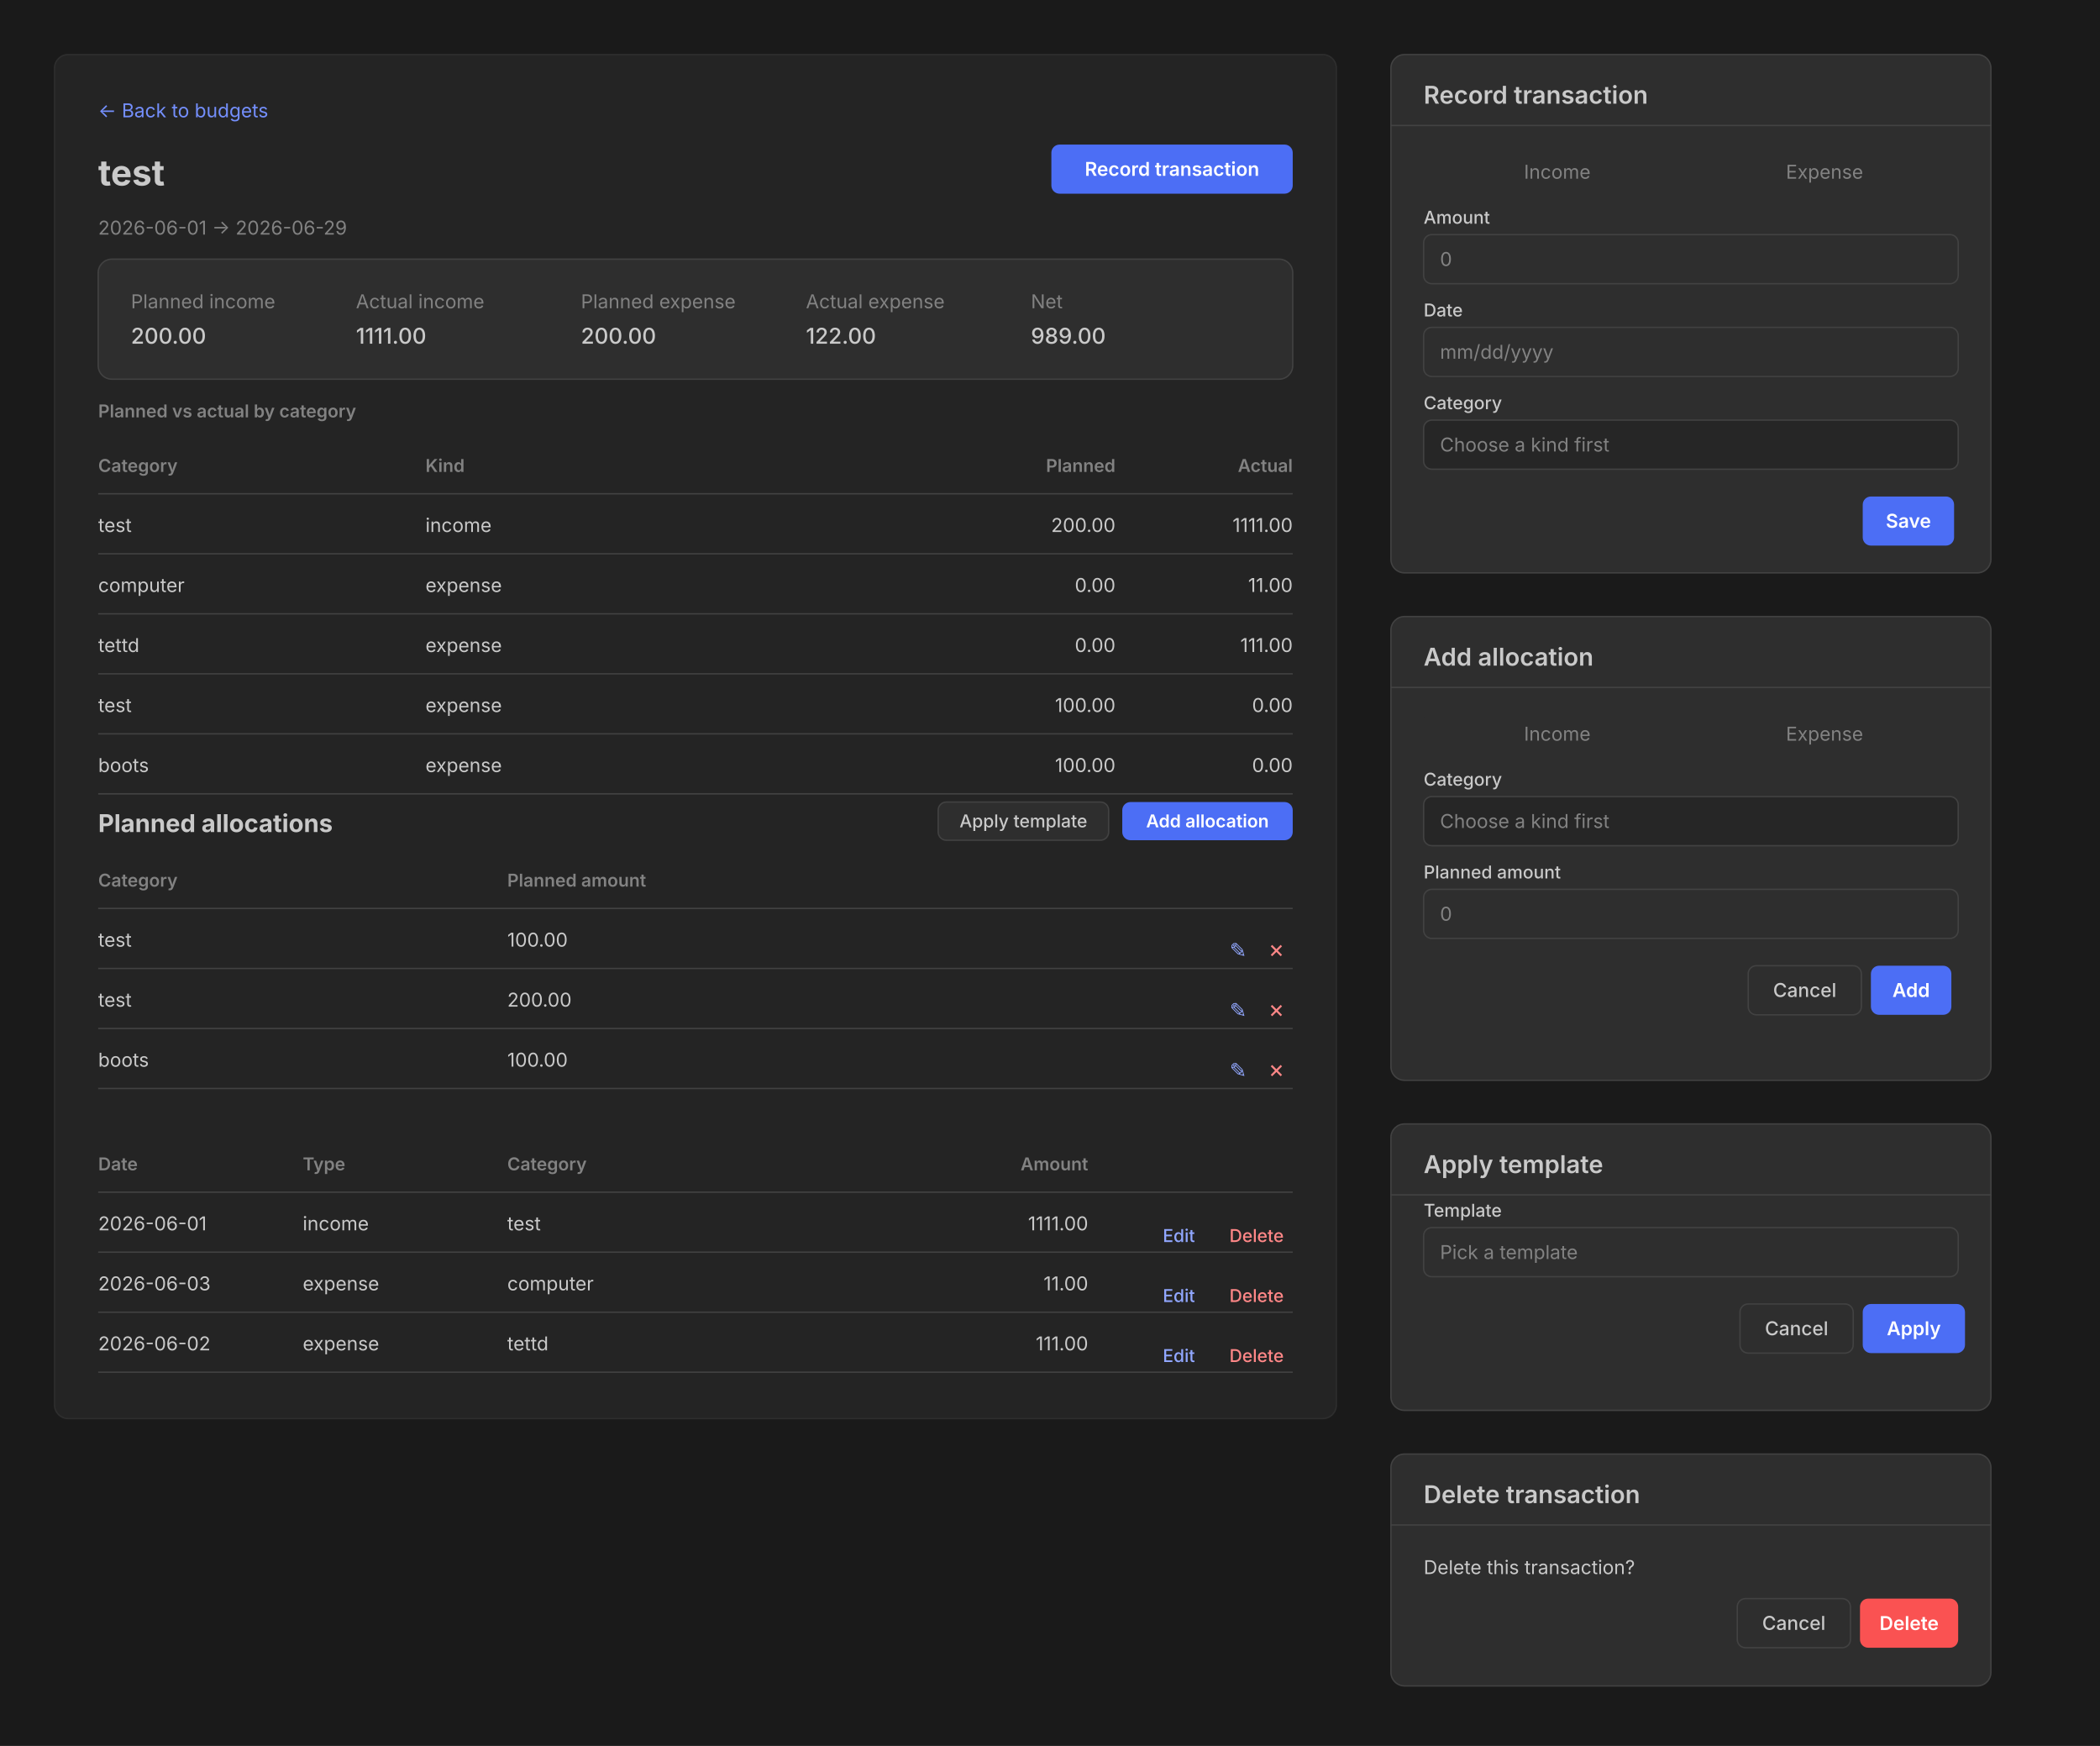
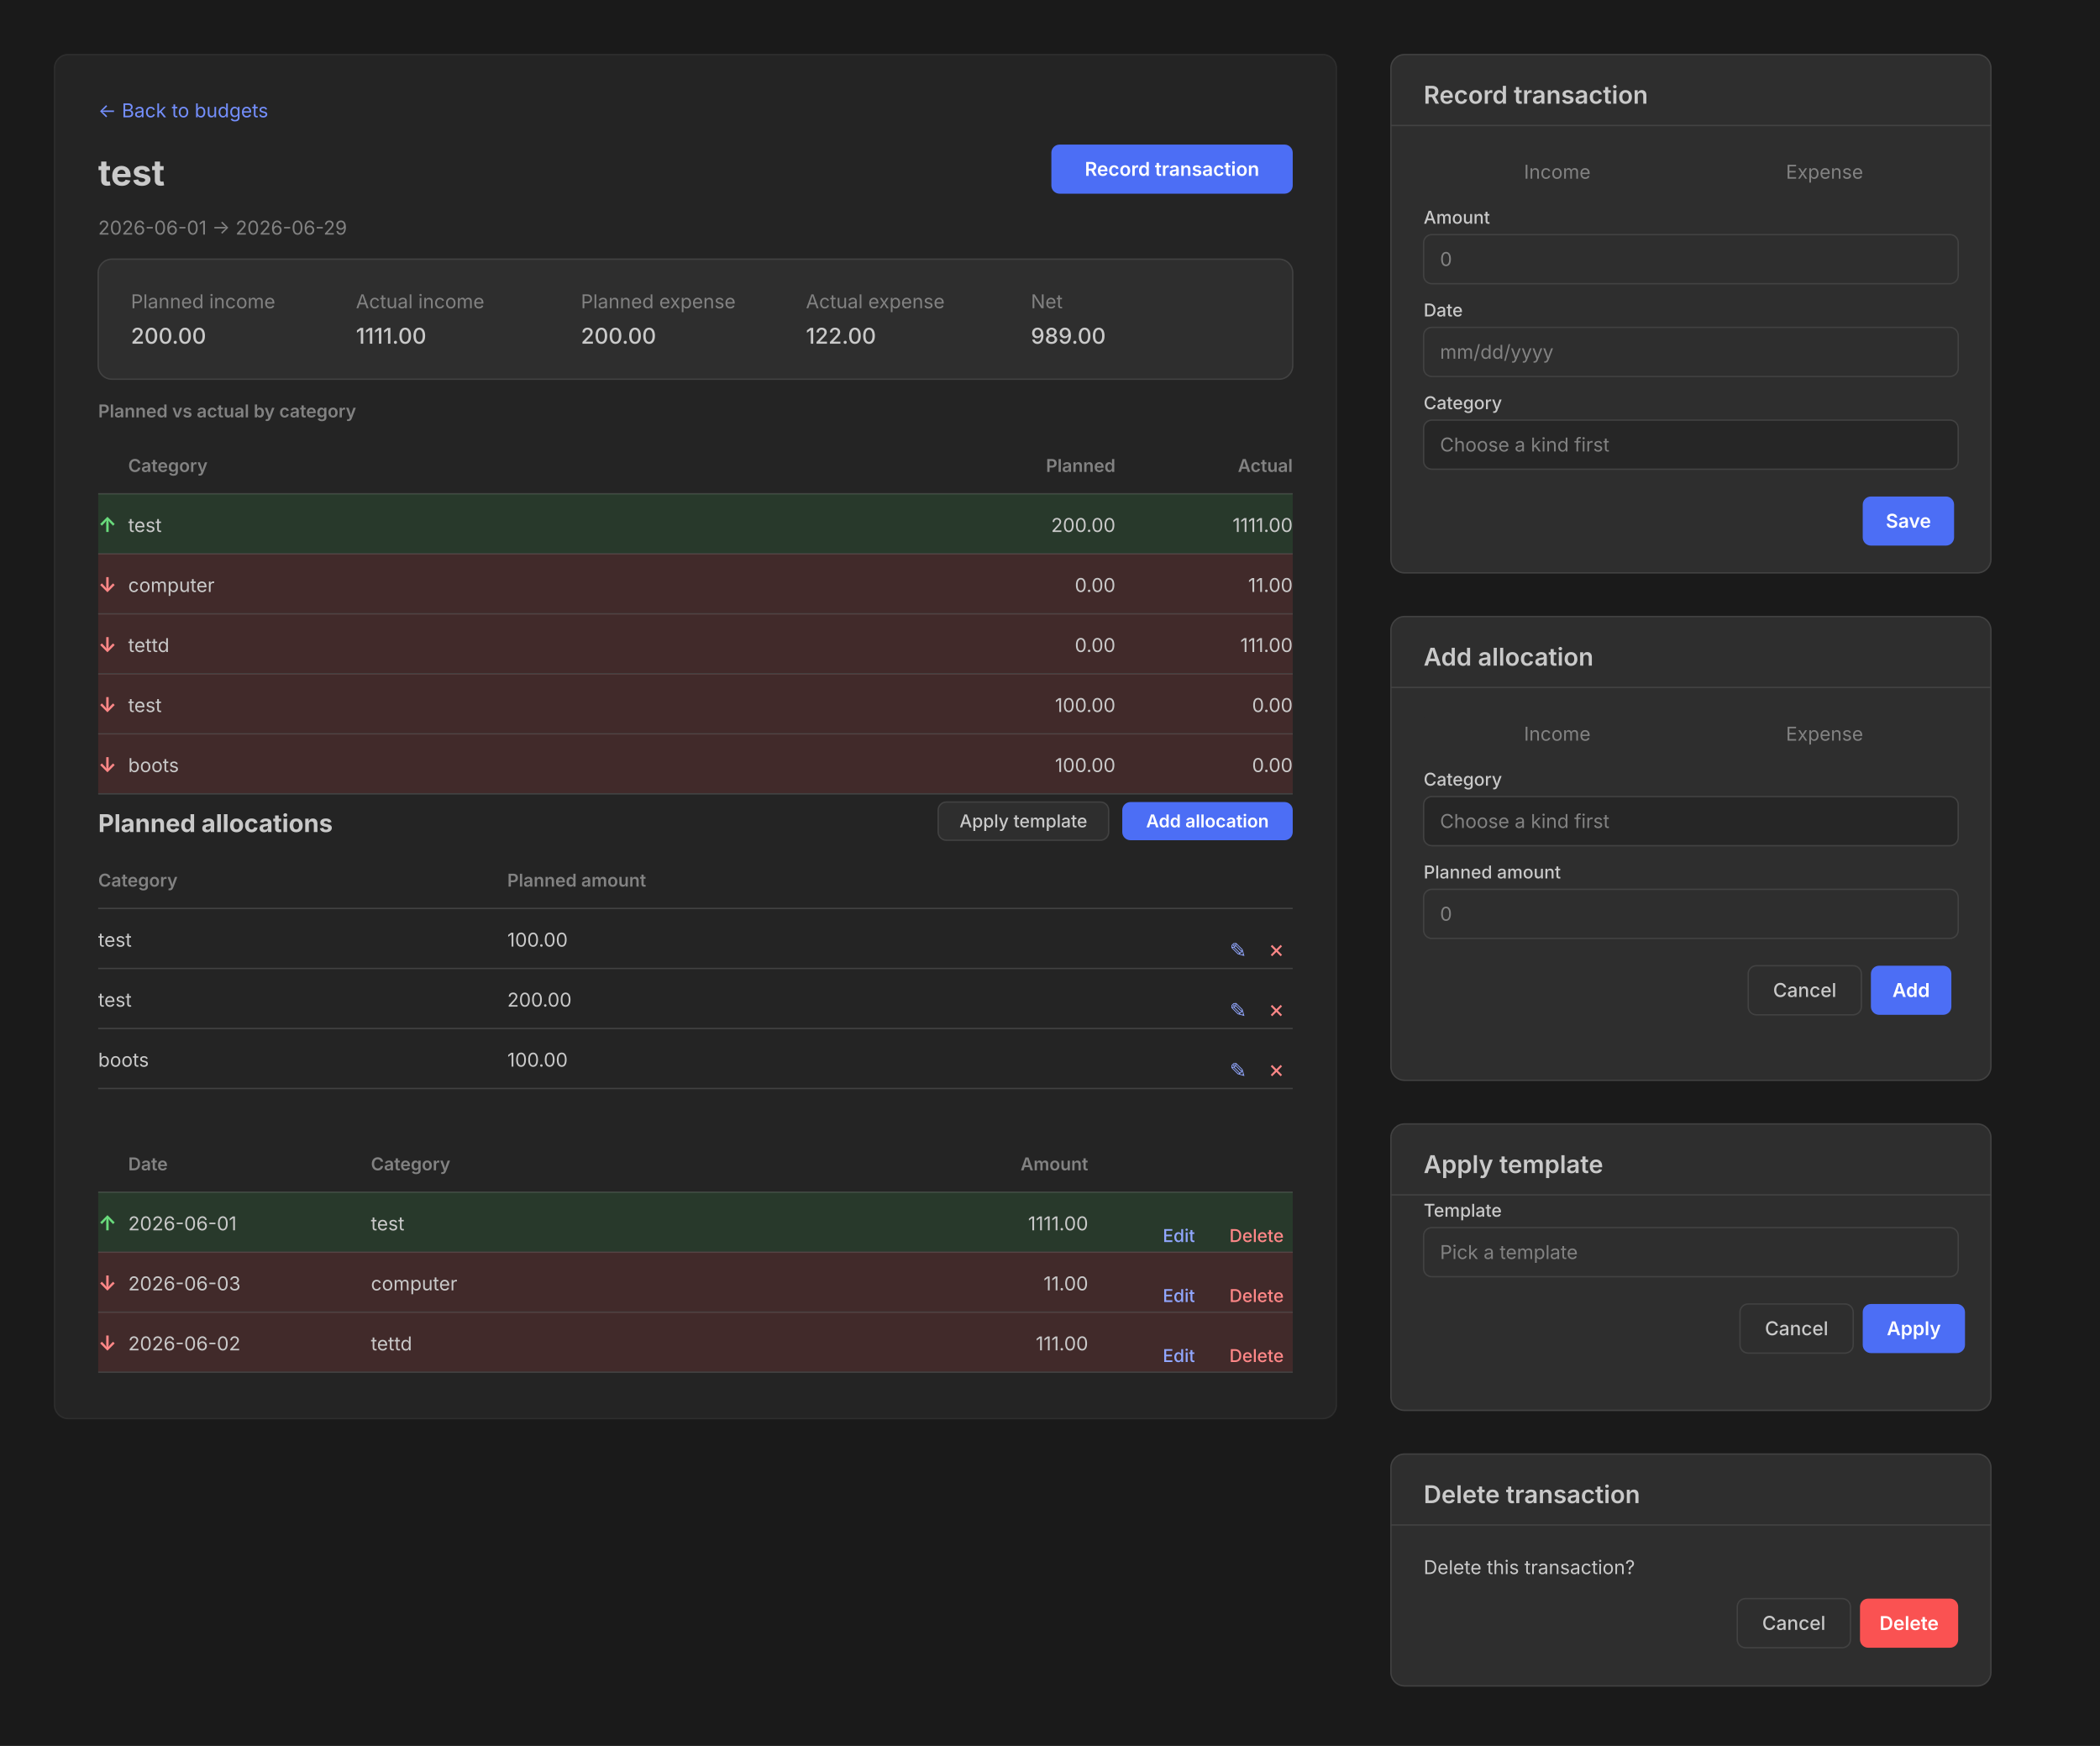
<svg xmlns="http://www.w3.org/2000/svg" width="1540" height="1280" viewBox="0 0 1540 1280" font-family="Inter, -apple-system, 'Segoe UI', Roboto, sans-serif">
  <g id="budget-details--dark">
    <rect x="0" y="0" width="1540" height="1280" rx="0" fill="#1a1a1a" />
    <g id="page--budget-detail">
      <rect x="40" y="40" width="940" height="1000" rx="10" fill="#242424" stroke="#2e2e2e" stroke-width="1" />
      <g id="back-link">
        <text x="72" y="86" font-family="Inter, -apple-system, 'Segoe UI', Roboto, sans-serif" font-size="14" font-weight="400" fill="#748ffc" text-anchor="start">← Back to budgets</text>
      </g>
      <g id="title-row">
        <text x="72" y="136" font-family="Inter, -apple-system, 'Segoe UI', Roboto, sans-serif" font-size="26" font-weight="700" fill="#C9C9C9" text-anchor="start">test</text>
        <rect x="771" y="106" width="177" height="36" rx="6" fill="#4c6ef5" />
        <text x="859.5" y="128.9" font-family="Inter, -apple-system, 'Segoe UI', Roboto, sans-serif" font-size="14" font-weight="600" fill="#ffffff" text-anchor="middle">Record transaction</text>
      </g>
      <g id="date-range">
        <text x="72" y="172" font-family="Inter, -apple-system, 'Segoe UI', Roboto, sans-serif" font-size="14" font-weight="400" fill="#828282" text-anchor="start">2026-06-01 → 2026-06-29</text>
      </g>
      <g id="budget-totals">
        <rect x="72" y="190" width="876" height="88" rx="10" fill="#2e2e2e" stroke="#424242" stroke-width="1" />
        <text x="96" y="226" font-family="Inter, -apple-system, 'Segoe UI', Roboto, sans-serif" font-size="14" font-weight="400" fill="#828282" text-anchor="start">Planned income</text>
        <text x="96" y="252" font-family="Inter, -apple-system, 'Segoe UI', Roboto, sans-serif" font-size="16" font-weight="500" fill="#C9C9C9" text-anchor="start">200.00</text>
        <text x="261" y="226" font-family="Inter, -apple-system, 'Segoe UI', Roboto, sans-serif" font-size="14" font-weight="400" fill="#828282" text-anchor="start">Actual income</text>
        <text x="261" y="252" font-family="Inter, -apple-system, 'Segoe UI', Roboto, sans-serif" font-size="16" font-weight="500" fill="#C9C9C9" text-anchor="start">1111.00</text>
        <text x="426" y="226" font-family="Inter, -apple-system, 'Segoe UI', Roboto, sans-serif" font-size="14" font-weight="400" fill="#828282" text-anchor="start">Planned expense</text>
        <text x="426" y="252" font-family="Inter, -apple-system, 'Segoe UI', Roboto, sans-serif" font-size="16" font-weight="500" fill="#C9C9C9" text-anchor="start">200.00</text>
        <text x="591" y="226" font-family="Inter, -apple-system, 'Segoe UI', Roboto, sans-serif" font-size="14" font-weight="400" fill="#828282" text-anchor="start">Actual expense</text>
        <text x="591" y="252" font-family="Inter, -apple-system, 'Segoe UI', Roboto, sans-serif" font-size="16" font-weight="500" fill="#C9C9C9" text-anchor="start">122.00</text>
        <text x="756" y="226" font-family="Inter, -apple-system, 'Segoe UI', Roboto, sans-serif" font-size="14" font-weight="400" fill="#828282" text-anchor="start">Net</text>
        <text x="756" y="252" font-family="Inter, -apple-system, 'Segoe UI', Roboto, sans-serif" font-size="16" font-weight="500" fill="#C9C9C9" text-anchor="start">989.00</text>
      </g>
      <g id="summary-table">
        <text x="72" y="306" font-family="Inter, -apple-system, 'Segoe UI', Roboto, sans-serif" font-size="13" font-weight="600" fill="#828282" text-anchor="start">Planned vs actual by category</text>
-         <text x="72" y="346" font-family="Inter, -apple-system, 'Segoe UI', Roboto, sans-serif" font-size="13" font-weight="600" fill="#828282" text-anchor="start">Category</text>
-         <text x="312" y="346" font-family="Inter, -apple-system, 'Segoe UI', Roboto, sans-serif" font-size="13" font-weight="600" fill="#828282" text-anchor="start">Kind</text>
+         <text x="94" y="346" font-family="Inter, -apple-system, 'Segoe UI', Roboto, sans-serif" font-size="13" font-weight="600" fill="#828282" text-anchor="start">Category</text>
        <text x="818" y="346" font-family="Inter, -apple-system, 'Segoe UI', Roboto, sans-serif" font-size="13" font-weight="600" fill="#828282" text-anchor="end">Planned</text>
        <text x="948" y="346" font-family="Inter, -apple-system, 'Segoe UI', Roboto, sans-serif" font-size="13" font-weight="600" fill="#828282" text-anchor="end">Actual</text>
        <line x1="72" y1="362" x2="948" y2="362" stroke="#424242" stroke-width="1" />
-         <text x="72" y="390" font-family="Inter, -apple-system, 'Segoe UI', Roboto, sans-serif" font-size="14" font-weight="400" fill="#C9C9C9" text-anchor="start">test</text>
-         <text x="312" y="390" font-family="Inter, -apple-system, 'Segoe UI', Roboto, sans-serif" font-size="14" font-weight="400" fill="#C9C9C9" text-anchor="start">income</text>
+         <rect x="72" y="362" width="876" height="44" rx="0" fill="#40c057" opacity="0.14" />
+         <text x="72" y="390" font-family="Inter, -apple-system, 'Segoe UI', Roboto, sans-serif" font-size="15" font-weight="700" fill="#69db7c" text-anchor="start">↑</text>
+         <text x="94" y="390" font-family="Inter, -apple-system, 'Segoe UI', Roboto, sans-serif" font-size="14" font-weight="400" fill="#C9C9C9" text-anchor="start">test</text>
        <text x="818" y="390" font-family="Inter, -apple-system, 'Segoe UI', Roboto, sans-serif" font-size="14" font-weight="400" fill="#C9C9C9" text-anchor="end">200.00</text>
        <text x="948" y="390" font-family="Inter, -apple-system, 'Segoe UI', Roboto, sans-serif" font-size="14" font-weight="400" fill="#C9C9C9" text-anchor="end">1111.00</text>
        <line x1="72" y1="406" x2="948" y2="406" stroke="#424242" stroke-width="1" />
-         <text x="72" y="434" font-family="Inter, -apple-system, 'Segoe UI', Roboto, sans-serif" font-size="14" font-weight="400" fill="#C9C9C9" text-anchor="start">computer</text>
-         <text x="312" y="434" font-family="Inter, -apple-system, 'Segoe UI', Roboto, sans-serif" font-size="14" font-weight="400" fill="#C9C9C9" text-anchor="start">expense</text>
+         <rect x="72" y="406" width="876" height="44" rx="0" fill="#fa5252" opacity="0.14" />
+         <text x="72" y="434" font-family="Inter, -apple-system, 'Segoe UI', Roboto, sans-serif" font-size="15" font-weight="700" fill="#ff8787" text-anchor="start">↓</text>
+         <text x="94" y="434" font-family="Inter, -apple-system, 'Segoe UI', Roboto, sans-serif" font-size="14" font-weight="400" fill="#C9C9C9" text-anchor="start">computer</text>
        <text x="818" y="434" font-family="Inter, -apple-system, 'Segoe UI', Roboto, sans-serif" font-size="14" font-weight="400" fill="#C9C9C9" text-anchor="end">0.00</text>
        <text x="948" y="434" font-family="Inter, -apple-system, 'Segoe UI', Roboto, sans-serif" font-size="14" font-weight="400" fill="#C9C9C9" text-anchor="end">11.00</text>
        <line x1="72" y1="450" x2="948" y2="450" stroke="#424242" stroke-width="1" />
-         <text x="72" y="478" font-family="Inter, -apple-system, 'Segoe UI', Roboto, sans-serif" font-size="14" font-weight="400" fill="#C9C9C9" text-anchor="start">tettd</text>
-         <text x="312" y="478" font-family="Inter, -apple-system, 'Segoe UI', Roboto, sans-serif" font-size="14" font-weight="400" fill="#C9C9C9" text-anchor="start">expense</text>
+         <rect x="72" y="450" width="876" height="44" rx="0" fill="#fa5252" opacity="0.14" />
+         <text x="72" y="478" font-family="Inter, -apple-system, 'Segoe UI', Roboto, sans-serif" font-size="15" font-weight="700" fill="#ff8787" text-anchor="start">↓</text>
+         <text x="94" y="478" font-family="Inter, -apple-system, 'Segoe UI', Roboto, sans-serif" font-size="14" font-weight="400" fill="#C9C9C9" text-anchor="start">tettd</text>
        <text x="818" y="478" font-family="Inter, -apple-system, 'Segoe UI', Roboto, sans-serif" font-size="14" font-weight="400" fill="#C9C9C9" text-anchor="end">0.00</text>
        <text x="948" y="478" font-family="Inter, -apple-system, 'Segoe UI', Roboto, sans-serif" font-size="14" font-weight="400" fill="#C9C9C9" text-anchor="end">111.00</text>
        <line x1="72" y1="494" x2="948" y2="494" stroke="#424242" stroke-width="1" />
-         <text x="72" y="522" font-family="Inter, -apple-system, 'Segoe UI', Roboto, sans-serif" font-size="14" font-weight="400" fill="#C9C9C9" text-anchor="start">test</text>
-         <text x="312" y="522" font-family="Inter, -apple-system, 'Segoe UI', Roboto, sans-serif" font-size="14" font-weight="400" fill="#C9C9C9" text-anchor="start">expense</text>
+         <rect x="72" y="494" width="876" height="44" rx="0" fill="#fa5252" opacity="0.14" />
+         <text x="72" y="522" font-family="Inter, -apple-system, 'Segoe UI', Roboto, sans-serif" font-size="15" font-weight="700" fill="#ff8787" text-anchor="start">↓</text>
+         <text x="94" y="522" font-family="Inter, -apple-system, 'Segoe UI', Roboto, sans-serif" font-size="14" font-weight="400" fill="#C9C9C9" text-anchor="start">test</text>
        <text x="818" y="522" font-family="Inter, -apple-system, 'Segoe UI', Roboto, sans-serif" font-size="14" font-weight="400" fill="#C9C9C9" text-anchor="end">100.00</text>
        <text x="948" y="522" font-family="Inter, -apple-system, 'Segoe UI', Roboto, sans-serif" font-size="14" font-weight="400" fill="#C9C9C9" text-anchor="end">0.00</text>
        <line x1="72" y1="538" x2="948" y2="538" stroke="#424242" stroke-width="1" />
-         <text x="72" y="566" font-family="Inter, -apple-system, 'Segoe UI', Roboto, sans-serif" font-size="14" font-weight="400" fill="#C9C9C9" text-anchor="start">boots</text>
-         <text x="312" y="566" font-family="Inter, -apple-system, 'Segoe UI', Roboto, sans-serif" font-size="14" font-weight="400" fill="#C9C9C9" text-anchor="start">expense</text>
+         <rect x="72" y="538" width="876" height="44" rx="0" fill="#fa5252" opacity="0.14" />
+         <text x="72" y="566" font-family="Inter, -apple-system, 'Segoe UI', Roboto, sans-serif" font-size="15" font-weight="700" fill="#ff8787" text-anchor="start">↓</text>
+         <text x="94" y="566" font-family="Inter, -apple-system, 'Segoe UI', Roboto, sans-serif" font-size="14" font-weight="400" fill="#C9C9C9" text-anchor="start">boots</text>
        <text x="818" y="566" font-family="Inter, -apple-system, 'Segoe UI', Roboto, sans-serif" font-size="14" font-weight="400" fill="#C9C9C9" text-anchor="end">100.00</text>
        <text x="948" y="566" font-family="Inter, -apple-system, 'Segoe UI', Roboto, sans-serif" font-size="14" font-weight="400" fill="#C9C9C9" text-anchor="end">0.00</text>
        <line x1="72" y1="582" x2="948" y2="582" stroke="#424242" stroke-width="1" />
      </g>
      <g id="allocation-panel">
        <text x="72" y="610" font-family="Inter, -apple-system, 'Segoe UI', Roboto, sans-serif" font-size="18" font-weight="700" fill="#C9C9C9" text-anchor="start">Planned allocations</text>
        <rect x="823" y="588" width="125" height="28" rx="6" fill="#4c6ef5" />
        <text x="885.5" y="606.55" font-family="Inter, -apple-system, 'Segoe UI', Roboto, sans-serif" font-size="13" font-weight="600" fill="#ffffff" text-anchor="middle">Add allocation</text>
        <rect x="688" y="588" width="125" height="28" rx="6" fill="#2e2e2e" stroke="#424242" stroke-width="1" />
        <text x="750.5" y="606.55" font-family="Inter, -apple-system, 'Segoe UI', Roboto, sans-serif" font-size="13" font-weight="500" fill="#C9C9C9" text-anchor="middle">Apply template</text>
        <text x="72" y="650" font-family="Inter, -apple-system, 'Segoe UI', Roboto, sans-serif" font-size="13" font-weight="600" fill="#828282" text-anchor="start">Category</text>
        <text x="372" y="650" font-family="Inter, -apple-system, 'Segoe UI', Roboto, sans-serif" font-size="13" font-weight="600" fill="#828282" text-anchor="start">Planned amount</text>
        <line x1="72" y1="666" x2="948" y2="666" stroke="#424242" stroke-width="1" />
        <text x="72" y="694" font-family="Inter, -apple-system, 'Segoe UI', Roboto, sans-serif" font-size="14" font-weight="400" fill="#C9C9C9" text-anchor="start">test</text>
        <text x="372" y="694" font-family="Inter, -apple-system, 'Segoe UI', Roboto, sans-serif" font-size="14" font-weight="400" fill="#C9C9C9" text-anchor="start">100.00</text>
        <text x="936" y="702" font-family="Inter, -apple-system, 'Segoe UI', Roboto, sans-serif" font-size="18" font-weight="400" fill="#ff8787" text-anchor="middle">×</text>
        <text x="908" y="702" font-family="Inter, -apple-system, 'Segoe UI', Roboto, sans-serif" font-size="15" font-weight="400" fill="#91a7ff" text-anchor="middle">✎</text>
        <line x1="72" y1="710" x2="948" y2="710" stroke="#424242" stroke-width="1" />
        <text x="72" y="738" font-family="Inter, -apple-system, 'Segoe UI', Roboto, sans-serif" font-size="14" font-weight="400" fill="#C9C9C9" text-anchor="start">test</text>
        <text x="372" y="738" font-family="Inter, -apple-system, 'Segoe UI', Roboto, sans-serif" font-size="14" font-weight="400" fill="#C9C9C9" text-anchor="start">200.00</text>
        <text x="936" y="746" font-family="Inter, -apple-system, 'Segoe UI', Roboto, sans-serif" font-size="18" font-weight="400" fill="#ff8787" text-anchor="middle">×</text>
        <text x="908" y="746" font-family="Inter, -apple-system, 'Segoe UI', Roboto, sans-serif" font-size="15" font-weight="400" fill="#91a7ff" text-anchor="middle">✎</text>
        <line x1="72" y1="754" x2="948" y2="754" stroke="#424242" stroke-width="1" />
        <text x="72" y="782" font-family="Inter, -apple-system, 'Segoe UI', Roboto, sans-serif" font-size="14" font-weight="400" fill="#C9C9C9" text-anchor="start">boots</text>
        <text x="372" y="782" font-family="Inter, -apple-system, 'Segoe UI', Roboto, sans-serif" font-size="14" font-weight="400" fill="#C9C9C9" text-anchor="start">100.00</text>
        <text x="936" y="790" font-family="Inter, -apple-system, 'Segoe UI', Roboto, sans-serif" font-size="18" font-weight="400" fill="#ff8787" text-anchor="middle">×</text>
        <text x="908" y="790" font-family="Inter, -apple-system, 'Segoe UI', Roboto, sans-serif" font-size="15" font-weight="400" fill="#91a7ff" text-anchor="middle">✎</text>
        <line x1="72" y1="798" x2="948" y2="798" stroke="#424242" stroke-width="1" />
      </g>
      <g id="transactions-table">
-         <text x="72" y="858" font-family="Inter, -apple-system, 'Segoe UI', Roboto, sans-serif" font-size="13" font-weight="600" fill="#828282" text-anchor="start">Date</text>
-         <text x="222" y="858" font-family="Inter, -apple-system, 'Segoe UI', Roboto, sans-serif" font-size="13" font-weight="600" fill="#828282" text-anchor="start">Type</text>
-         <text x="372" y="858" font-family="Inter, -apple-system, 'Segoe UI', Roboto, sans-serif" font-size="13" font-weight="600" fill="#828282" text-anchor="start">Category</text>
+         <text x="94" y="858" font-family="Inter, -apple-system, 'Segoe UI', Roboto, sans-serif" font-size="13" font-weight="600" fill="#828282" text-anchor="start">Date</text>
+         <text x="272" y="858" font-family="Inter, -apple-system, 'Segoe UI', Roboto, sans-serif" font-size="13" font-weight="600" fill="#828282" text-anchor="start">Category</text>
        <text x="798" y="858" font-family="Inter, -apple-system, 'Segoe UI', Roboto, sans-serif" font-size="13" font-weight="600" fill="#828282" text-anchor="end">Amount</text>
        <line x1="72" y1="874" x2="948" y2="874" stroke="#424242" stroke-width="1" />
-         <text x="72" y="902" font-family="Inter, -apple-system, 'Segoe UI', Roboto, sans-serif" font-size="14" font-weight="400" fill="#C9C9C9" text-anchor="start">2026-06-01</text>
-         <text x="222" y="902" font-family="Inter, -apple-system, 'Segoe UI', Roboto, sans-serif" font-size="14" font-weight="400" fill="#C9C9C9" text-anchor="start">income</text>
-         <text x="372" y="902" font-family="Inter, -apple-system, 'Segoe UI', Roboto, sans-serif" font-size="14" font-weight="400" fill="#C9C9C9" text-anchor="start">test</text>
+         <rect x="72" y="874" width="876" height="44" rx="0" fill="#40c057" opacity="0.14" />
+         <text x="72" y="902" font-family="Inter, -apple-system, 'Segoe UI', Roboto, sans-serif" font-size="15" font-weight="700" fill="#69db7c" text-anchor="start">↑</text>
+         <text x="94" y="902" font-family="Inter, -apple-system, 'Segoe UI', Roboto, sans-serif" font-size="14" font-weight="400" fill="#C9C9C9" text-anchor="start">2026-06-01</text>
+         <text x="272" y="902" font-family="Inter, -apple-system, 'Segoe UI', Roboto, sans-serif" font-size="14" font-weight="400" fill="#C9C9C9" text-anchor="start">test</text>
        <text x="798" y="902" font-family="Inter, -apple-system, 'Segoe UI', Roboto, sans-serif" font-size="14" font-weight="400" fill="#C9C9C9" text-anchor="end">1111.00</text>
        <text x="921.5" y="910.55" font-family="Inter, -apple-system, 'Segoe UI', Roboto, sans-serif" font-size="13" font-weight="500" fill="#ff8787" text-anchor="middle">Delete</text>
        <text x="864.5" y="910.55" font-family="Inter, -apple-system, 'Segoe UI', Roboto, sans-serif" font-size="13" font-weight="500" fill="#91a7ff" text-anchor="middle">Edit</text>
        <line x1="72" y1="918" x2="948" y2="918" stroke="#424242" stroke-width="1" />
-         <text x="72" y="946" font-family="Inter, -apple-system, 'Segoe UI', Roboto, sans-serif" font-size="14" font-weight="400" fill="#C9C9C9" text-anchor="start">2026-06-03</text>
-         <text x="222" y="946" font-family="Inter, -apple-system, 'Segoe UI', Roboto, sans-serif" font-size="14" font-weight="400" fill="#C9C9C9" text-anchor="start">expense</text>
-         <text x="372" y="946" font-family="Inter, -apple-system, 'Segoe UI', Roboto, sans-serif" font-size="14" font-weight="400" fill="#C9C9C9" text-anchor="start">computer</text>
+         <rect x="72" y="918" width="876" height="44" rx="0" fill="#fa5252" opacity="0.14" />
+         <text x="72" y="946" font-family="Inter, -apple-system, 'Segoe UI', Roboto, sans-serif" font-size="15" font-weight="700" fill="#ff8787" text-anchor="start">↓</text>
+         <text x="94" y="946" font-family="Inter, -apple-system, 'Segoe UI', Roboto, sans-serif" font-size="14" font-weight="400" fill="#C9C9C9" text-anchor="start">2026-06-03</text>
+         <text x="272" y="946" font-family="Inter, -apple-system, 'Segoe UI', Roboto, sans-serif" font-size="14" font-weight="400" fill="#C9C9C9" text-anchor="start">computer</text>
        <text x="798" y="946" font-family="Inter, -apple-system, 'Segoe UI', Roboto, sans-serif" font-size="14" font-weight="400" fill="#C9C9C9" text-anchor="end">11.00</text>
        <text x="921.5" y="954.55" font-family="Inter, -apple-system, 'Segoe UI', Roboto, sans-serif" font-size="13" font-weight="500" fill="#ff8787" text-anchor="middle">Delete</text>
        <text x="864.5" y="954.55" font-family="Inter, -apple-system, 'Segoe UI', Roboto, sans-serif" font-size="13" font-weight="500" fill="#91a7ff" text-anchor="middle">Edit</text>
        <line x1="72" y1="962" x2="948" y2="962" stroke="#424242" stroke-width="1" />
-         <text x="72" y="990" font-family="Inter, -apple-system, 'Segoe UI', Roboto, sans-serif" font-size="14" font-weight="400" fill="#C9C9C9" text-anchor="start">2026-06-02</text>
-         <text x="222" y="990" font-family="Inter, -apple-system, 'Segoe UI', Roboto, sans-serif" font-size="14" font-weight="400" fill="#C9C9C9" text-anchor="start">expense</text>
-         <text x="372" y="990" font-family="Inter, -apple-system, 'Segoe UI', Roboto, sans-serif" font-size="14" font-weight="400" fill="#C9C9C9" text-anchor="start">tettd</text>
+         <rect x="72" y="962" width="876" height="44" rx="0" fill="#fa5252" opacity="0.14" />
+         <text x="72" y="990" font-family="Inter, -apple-system, 'Segoe UI', Roboto, sans-serif" font-size="15" font-weight="700" fill="#ff8787" text-anchor="start">↓</text>
+         <text x="94" y="990" font-family="Inter, -apple-system, 'Segoe UI', Roboto, sans-serif" font-size="14" font-weight="400" fill="#C9C9C9" text-anchor="start">2026-06-02</text>
+         <text x="272" y="990" font-family="Inter, -apple-system, 'Segoe UI', Roboto, sans-serif" font-size="14" font-weight="400" fill="#C9C9C9" text-anchor="start">tettd</text>
        <text x="798" y="990" font-family="Inter, -apple-system, 'Segoe UI', Roboto, sans-serif" font-size="14" font-weight="400" fill="#C9C9C9" text-anchor="end">111.00</text>
        <text x="921.5" y="998.55" font-family="Inter, -apple-system, 'Segoe UI', Roboto, sans-serif" font-size="13" font-weight="500" fill="#ff8787" text-anchor="middle">Delete</text>
        <text x="864.5" y="998.55" font-family="Inter, -apple-system, 'Segoe UI', Roboto, sans-serif" font-size="13" font-weight="500" fill="#91a7ff" text-anchor="middle">Edit</text>
        <line x1="72" y1="1006" x2="948" y2="1006" stroke="#424242" stroke-width="1" />
      </g>
    </g>
    <g id="modal--record-transaction">
      <rect x="1020" y="40" width="440" height="380" rx="10" fill="#2e2e2e" stroke="#424242" stroke-width="1" />
      <text x="1044" y="76" font-family="Inter, -apple-system, 'Segoe UI', Roboto, sans-serif" font-size="18" font-weight="600" fill="#C9C9C9" text-anchor="start">Record transaction</text>
      <line x1="1020" y1="92" x2="1460" y2="92" stroke="#424242" stroke-width="1" />
      <rect x="1044" y="108" width="392" height="36" rx="8" fill="#2e2e2e" />
      <text x="1142.0" y="131.0" font-family="Inter, -apple-system, 'Segoe UI', Roboto, sans-serif" font-size="14" font-weight="400" fill="#828282" text-anchor="middle">Income</text>
      <text x="1338.0" y="131.0" font-family="Inter, -apple-system, 'Segoe UI', Roboto, sans-serif" font-size="14" font-weight="400" fill="#828282" text-anchor="middle">Expense</text>
      <text x="1044" y="164" font-family="Inter, -apple-system, 'Segoe UI', Roboto, sans-serif" font-size="13" font-weight="500" fill="#C9C9C9" text-anchor="start">Amount</text>
      <rect x="1044" y="172" width="392" height="36" rx="6" fill="#2e2e2e" stroke="#424242" stroke-width="1" />
      <text x="1056" y="195" font-family="Inter, -apple-system, 'Segoe UI', Roboto, sans-serif" font-size="14" font-weight="400" fill="#828282" text-anchor="start">0</text>
      <text x="1044" y="232" font-family="Inter, -apple-system, 'Segoe UI', Roboto, sans-serif" font-size="13" font-weight="500" fill="#C9C9C9" text-anchor="start">Date</text>
      <rect x="1044" y="240" width="392" height="36" rx="6" fill="#2e2e2e" stroke="#424242" stroke-width="1" />
      <text x="1056" y="263" font-family="Inter, -apple-system, 'Segoe UI', Roboto, sans-serif" font-size="14" font-weight="400" fill="#828282" text-anchor="start">mm/dd/yyyy</text>
      <text x="1044" y="300" font-family="Inter, -apple-system, 'Segoe UI', Roboto, sans-serif" font-size="13" font-weight="500" fill="#C9C9C9" text-anchor="start">Category</text>
      <rect x="1044" y="308" width="392" height="36" rx="6" fill="#262626" stroke="#424242" stroke-width="1" />
      <text x="1056" y="331" font-family="Inter, -apple-system, 'Segoe UI', Roboto, sans-serif" font-size="14" font-weight="400" fill="#828282" text-anchor="start">Choose a kind first</text>
      <rect x="1366" y="364" width="67" height="36" rx="6" fill="#4c6ef5" />
      <text x="1399.5" y="386.9" font-family="Inter, -apple-system, 'Segoe UI', Roboto, sans-serif" font-size="14" font-weight="600" fill="#ffffff" text-anchor="middle">Save</text>
    </g>
    <g id="modal--add-allocation">
      <rect x="1020" y="452" width="440" height="340" rx="10" fill="#2e2e2e" stroke="#424242" stroke-width="1" />
      <text x="1044" y="488" font-family="Inter, -apple-system, 'Segoe UI', Roboto, sans-serif" font-size="18" font-weight="600" fill="#C9C9C9" text-anchor="start">Add allocation</text>
      <line x1="1020" y1="504" x2="1460" y2="504" stroke="#424242" stroke-width="1" />
      <rect x="1044" y="520" width="392" height="36" rx="8" fill="#2e2e2e" />
      <text x="1142.0" y="543.0" font-family="Inter, -apple-system, 'Segoe UI', Roboto, sans-serif" font-size="14" font-weight="400" fill="#828282" text-anchor="middle">Income</text>
      <text x="1338.0" y="543.0" font-family="Inter, -apple-system, 'Segoe UI', Roboto, sans-serif" font-size="14" font-weight="400" fill="#828282" text-anchor="middle">Expense</text>
      <text x="1044" y="576" font-family="Inter, -apple-system, 'Segoe UI', Roboto, sans-serif" font-size="13" font-weight="500" fill="#C9C9C9" text-anchor="start">Category</text>
      <rect x="1044" y="584" width="392" height="36" rx="6" fill="#262626" stroke="#424242" stroke-width="1" />
      <text x="1056" y="607" font-family="Inter, -apple-system, 'Segoe UI', Roboto, sans-serif" font-size="14" font-weight="400" fill="#828282" text-anchor="start">Choose a kind first</text>
      <text x="1044" y="644" font-family="Inter, -apple-system, 'Segoe UI', Roboto, sans-serif" font-size="13" font-weight="500" fill="#C9C9C9" text-anchor="start">Planned amount</text>
      <rect x="1044" y="652" width="392" height="36" rx="6" fill="#2e2e2e" stroke="#424242" stroke-width="1" />
      <text x="1056" y="675" font-family="Inter, -apple-system, 'Segoe UI', Roboto, sans-serif" font-size="14" font-weight="400" fill="#828282" text-anchor="start">0</text>
      <rect x="1372" y="708" width="59" height="36" rx="6" fill="#4c6ef5" />
      <text x="1401.5" y="730.9" font-family="Inter, -apple-system, 'Segoe UI', Roboto, sans-serif" font-size="14" font-weight="600" fill="#ffffff" text-anchor="middle">Add</text>
      <rect x="1282" y="708" width="83" height="36" rx="6" fill="#2e2e2e" stroke="#424242" stroke-width="1" />
      <text x="1323.5" y="730.9" font-family="Inter, -apple-system, 'Segoe UI', Roboto, sans-serif" font-size="14" font-weight="500" fill="#C9C9C9" text-anchor="middle">Cancel</text>
    </g>
    <g id="modal--apply-template">
      <rect x="1020" y="824" width="440" height="210" rx="10" fill="#2e2e2e" stroke="#424242" stroke-width="1" />
      <text x="1044" y="860" font-family="Inter, -apple-system, 'Segoe UI', Roboto, sans-serif" font-size="18" font-weight="600" fill="#C9C9C9" text-anchor="start">Apply template</text>
      <line x1="1020" y1="876" x2="1460" y2="876" stroke="#424242" stroke-width="1" />
      <text x="1044" y="892" font-family="Inter, -apple-system, 'Segoe UI', Roboto, sans-serif" font-size="13" font-weight="500" fill="#C9C9C9" text-anchor="start">Template</text>
      <rect x="1044" y="900" width="392" height="36" rx="6" fill="#2e2e2e" stroke="#424242" stroke-width="1" />
      <text x="1056" y="923" font-family="Inter, -apple-system, 'Segoe UI', Roboto, sans-serif" font-size="14" font-weight="400" fill="#828282" text-anchor="start">Pick a template</text>
      <rect x="1366" y="956" width="75" height="36" rx="6" fill="#4c6ef5" />
      <text x="1403.5" y="978.9" font-family="Inter, -apple-system, 'Segoe UI', Roboto, sans-serif" font-size="14" font-weight="600" fill="#ffffff" text-anchor="middle">Apply</text>
      <rect x="1276" y="956" width="83" height="36" rx="6" fill="#2e2e2e" stroke="#424242" stroke-width="1" />
      <text x="1317.5" y="978.9" font-family="Inter, -apple-system, 'Segoe UI', Roboto, sans-serif" font-size="14" font-weight="500" fill="#C9C9C9" text-anchor="middle">Cancel</text>
    </g>
    <g id="modal--delete-transaction">
      <rect x="1020" y="1066" width="440" height="170" rx="10" fill="#2e2e2e" stroke="#424242" stroke-width="1" />
      <text x="1044" y="1102" font-family="Inter, -apple-system, 'Segoe UI', Roboto, sans-serif" font-size="18" font-weight="600" fill="#C9C9C9" text-anchor="start">Delete transaction</text>
      <line x1="1020" y1="1118" x2="1460" y2="1118" stroke="#424242" stroke-width="1" />
      <text x="1044" y="1154" font-family="Inter, -apple-system, 'Segoe UI', Roboto, sans-serif" font-size="14" font-weight="400" fill="#C9C9C9" text-anchor="start">Delete this transaction?</text>
      <rect x="1364" y="1172" width="72" height="36" rx="6" fill="#fa5252" />
      <text x="1400" y="1195" font-family="Inter, -apple-system, 'Segoe UI', Roboto, sans-serif" font-size="14" font-weight="600" fill="#ffffff" text-anchor="middle">Delete</text>
      <rect x="1274" y="1172" width="83" height="36" rx="6" fill="#2e2e2e" stroke="#424242" stroke-width="1" />
      <text x="1315.5" y="1194.9" font-family="Inter, -apple-system, 'Segoe UI', Roboto, sans-serif" font-size="14" font-weight="500" fill="#C9C9C9" text-anchor="middle">Cancel</text>
    </g>
  </g>
</svg>
